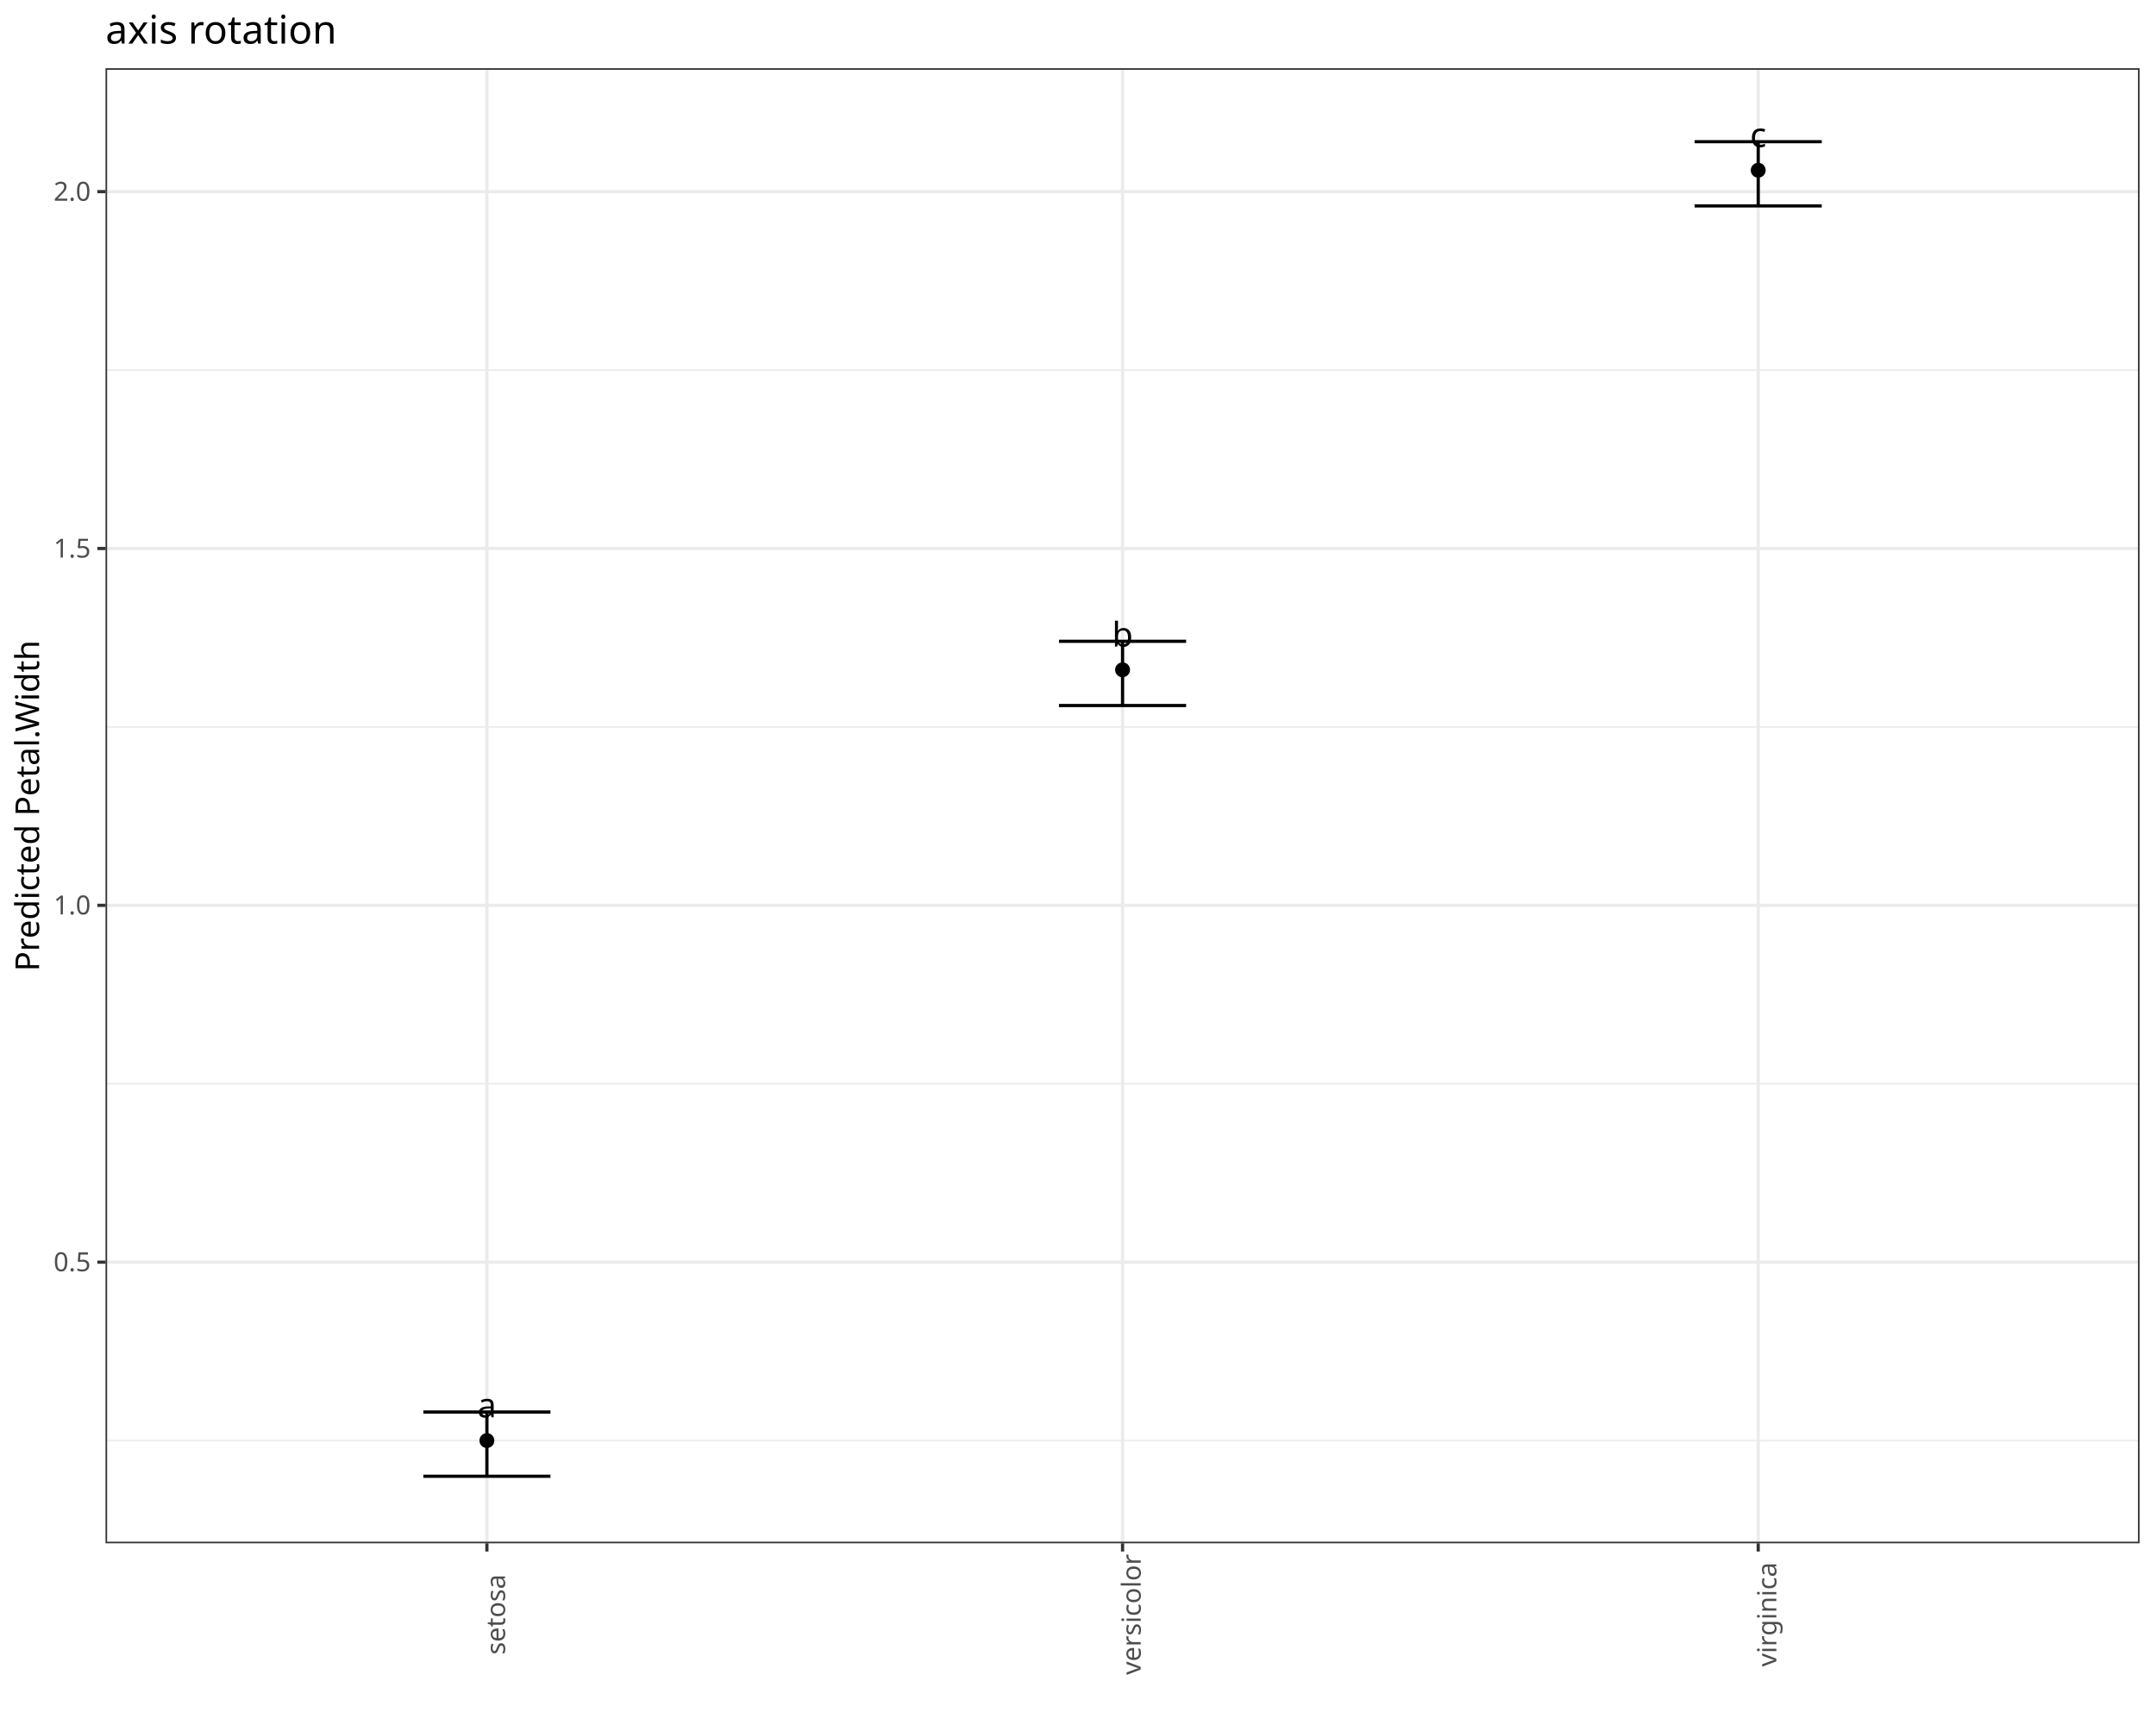
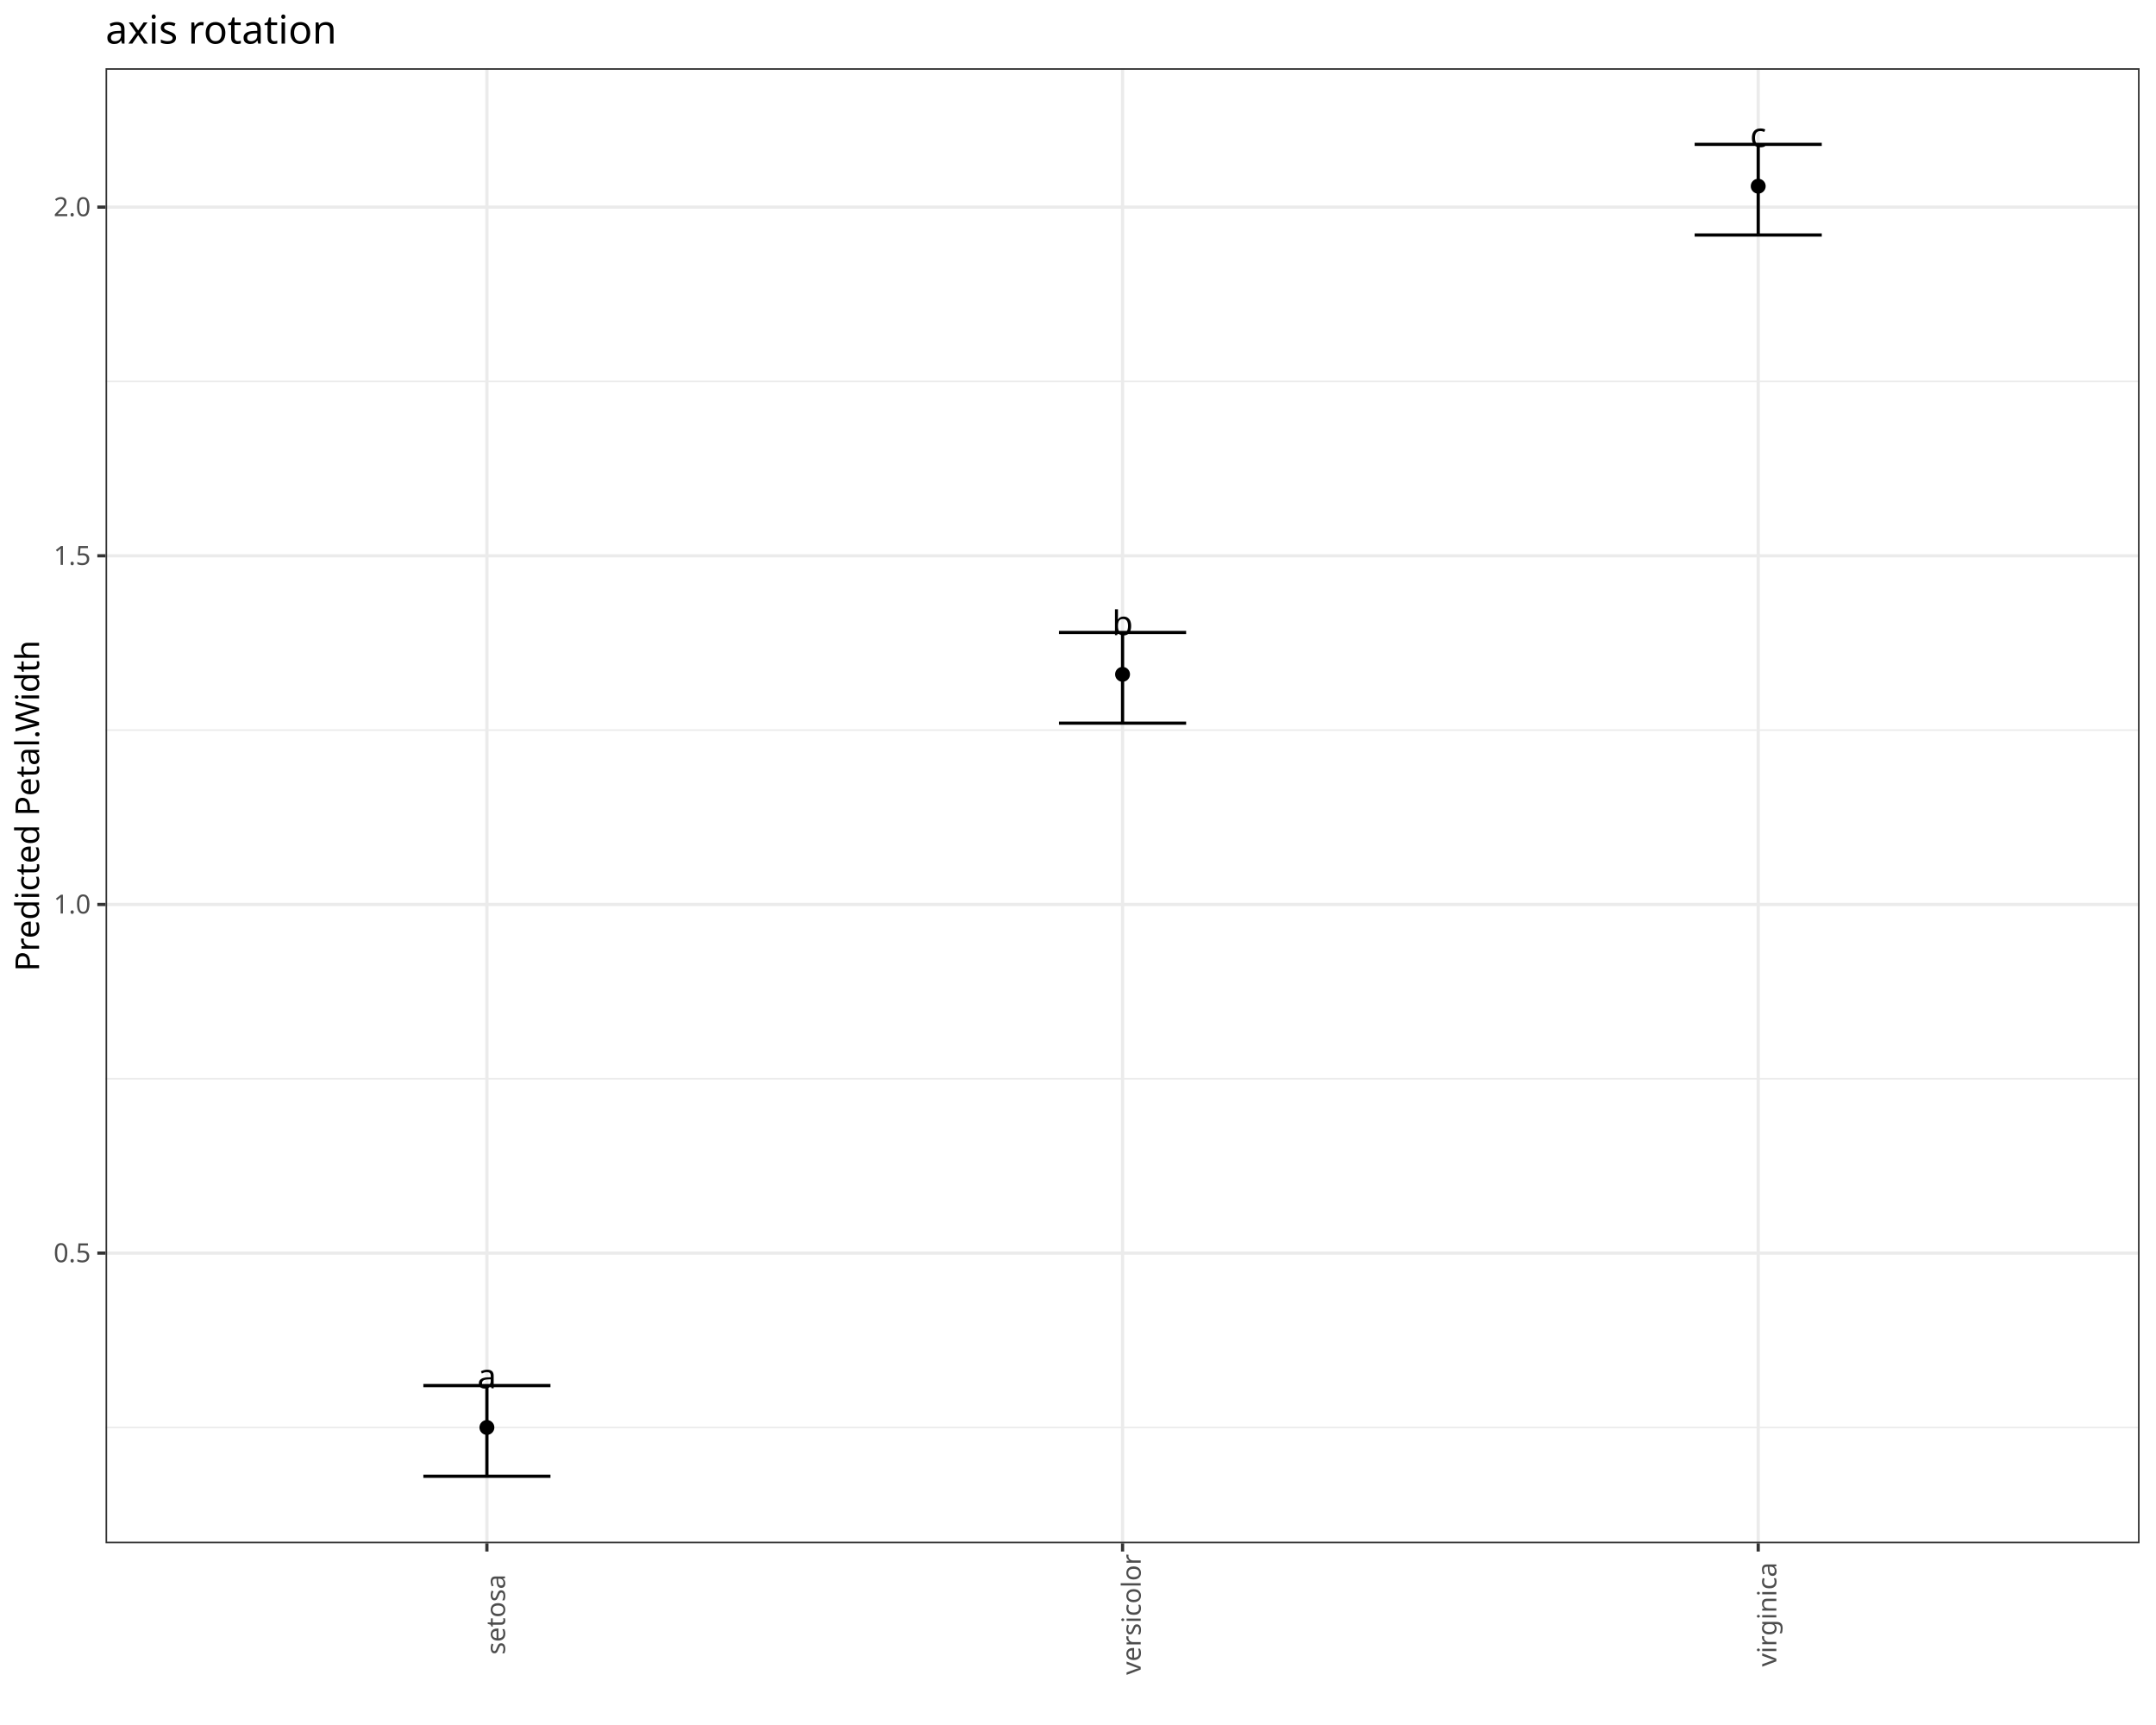
<svg xmlns="http://www.w3.org/2000/svg" class="svglite" data-engine-version="2.0" width="720.00pt" height="576.00pt" viewBox="0 0 720.00 576.00">
  <defs>
    <style type="text/css">
    .svglite line, .svglite polyline, .svglite polygon, .svglite path, .svglite rect, .svglite circle {
      fill: none;
      stroke: #000000;
      stroke-linecap: round;
      stroke-linejoin: round;
      stroke-miterlimit: 10.00;
    }
  </style>
  </defs>
  <rect width="100%" height="100%" style="stroke: none; fill: #FFFFFF;" />
  <defs>
    <clipPath id="cpMC4wMHw3MjAuMDB8MC4wMHw1NzYuMDA=">
      <rect x="0.00" y="0.00" width="720.00" height="576.00" />
    </clipPath>
  </defs>
  <g clip-path="url(#cpMC4wMHw3MjAuMDB8MC4wMHw1NzYuMDA=)">
    <rect x="0.00" y="0.00" width="720.00" height="576.00" style="stroke-width: 1.07; stroke: #FFFFFF; fill: #FFFFFF;" />
  </g>
  <defs>
    <clipPath id="cpMzUuMjR8NzE0LjUyfDIyLjc4fDUxNS4zMw==">
      <rect x="35.24" y="22.78" width="679.28" height="492.55" />
    </clipPath>
  </defs>
  <g clip-path="url(#cpMzUuMjR8NzE0LjUyfDIyLjc4fDUxNS4zMw==)">
    <rect x="35.24" y="22.78" width="679.28" height="492.55" style="stroke-width: 1.07; stroke: none; fill: #FFFFFF;" />
-     <polyline points="35.24,481.03 714.52,481.03 " style="stroke-width: 0.53; stroke: #EBEBEB; stroke-linecap: butt;" />
-     <polyline points="35.24,361.88 714.52,361.88 " style="stroke-width: 0.53; stroke: #EBEBEB; stroke-linecap: butt;" />
-     <polyline points="35.24,242.73 714.52,242.73 " style="stroke-width: 0.53; stroke: #EBEBEB; stroke-linecap: butt;" />
-     <polyline points="35.24,123.57 714.52,123.57 " style="stroke-width: 0.53; stroke: #EBEBEB; stroke-linecap: butt;" />
-     <polyline points="35.24,421.45 714.52,421.45 " style="stroke-width: 1.07; stroke: #EBEBEB; stroke-linecap: butt;" />
-     <polyline points="35.24,302.30 714.52,302.30 " style="stroke-width: 1.07; stroke: #EBEBEB; stroke-linecap: butt;" />
-     <polyline points="35.24,183.15 714.52,183.15 " style="stroke-width: 1.07; stroke: #EBEBEB; stroke-linecap: butt;" />
-     <polyline points="35.24,64.00 714.52,64.00 " style="stroke-width: 1.07; stroke: #EBEBEB; stroke-linecap: butt;" />
+     <polyline points="35.24,476.65 714.52,476.65 " style="stroke-width: 0.53; stroke: #EBEBEB; stroke-linecap: butt;" />
+     <polyline points="35.24,360.22 714.52,360.22 " style="stroke-width: 0.53; stroke: #EBEBEB; stroke-linecap: butt;" />
+     <polyline points="35.24,243.79 714.52,243.79 " style="stroke-width: 0.53; stroke: #EBEBEB; stroke-linecap: butt;" />
+     <polyline points="35.24,127.37 714.52,127.37 " style="stroke-width: 0.53; stroke: #EBEBEB; stroke-linecap: butt;" />
+     <polyline points="35.24,418.43 714.52,418.43 " style="stroke-width: 1.07; stroke: #EBEBEB; stroke-linecap: butt;" />
+     <polyline points="35.24,302.01 714.52,302.01 " style="stroke-width: 1.07; stroke: #EBEBEB; stroke-linecap: butt;" />
+     <polyline points="35.24,185.58 714.52,185.58 " style="stroke-width: 1.07; stroke: #EBEBEB; stroke-linecap: butt;" />
+     <polyline points="35.24,69.16 714.52,69.16 " style="stroke-width: 1.07; stroke: #EBEBEB; stroke-linecap: butt;" />
    <polyline points="162.60,515.33 162.60,22.78 " style="stroke-width: 1.07; stroke: #EBEBEB; stroke-linecap: butt;" />
    <polyline points="374.88,515.33 374.88,22.78 " style="stroke-width: 1.07; stroke: #EBEBEB; stroke-linecap: butt;" />
    <polyline points="587.16,515.33 587.16,22.78 " style="stroke-width: 1.07; stroke: #EBEBEB; stroke-linecap: butt;" />
-     <circle cx="162.60" cy="481.03" r="2.49" style="stroke-width: 0.71; stroke: none; fill: #000000;" />
-     <circle cx="374.88" cy="223.66" r="2.49" style="stroke-width: 0.71; stroke: none; fill: #000000;" />
-     <circle cx="587.16" cy="56.85" r="2.49" style="stroke-width: 0.71; stroke: none; fill: #000000;" />
-     <polyline points="141.38,471.50 183.83,471.50 " style="stroke-width: 1.07; stroke-linecap: butt;" />
-     <polyline points="162.60,471.50 162.60,492.94 " style="stroke-width: 1.07; stroke-linecap: butt;" />
+     <circle cx="162.60" cy="476.65" r="2.49" style="stroke-width: 0.71; stroke: none; fill: #000000;" />
+     <circle cx="374.88" cy="225.17" r="2.49" style="stroke-width: 0.71; stroke: none; fill: #000000;" />
+     <circle cx="587.16" cy="62.17" r="2.49" style="stroke-width: 0.71; stroke: none; fill: #000000;" />
+     <polyline points="141.38,462.67 183.83,462.67 " style="stroke-width: 1.07; stroke-linecap: butt;" />
+     <polyline points="162.60,462.67 162.60,492.94 " style="stroke-width: 1.07; stroke-linecap: butt;" />
    <polyline points="141.38,492.94 183.83,492.94 " style="stroke-width: 1.07; stroke-linecap: butt;" />
-     <polyline points="353.65,214.13 396.11,214.13 " style="stroke-width: 1.07; stroke-linecap: butt;" />
-     <polyline points="374.88,214.13 374.88,235.58 " style="stroke-width: 1.07; stroke-linecap: butt;" />
-     <polyline points="353.65,235.58 396.11,235.58 " style="stroke-width: 1.07; stroke-linecap: butt;" />
-     <polyline points="565.93,47.32 608.38,47.32 " style="stroke-width: 1.07; stroke-linecap: butt;" />
-     <polyline points="587.16,47.32 587.16,68.76 " style="stroke-width: 1.07; stroke-linecap: butt;" />
-     <polyline points="565.93,68.76 608.38,68.76 " style="stroke-width: 1.07; stroke-linecap: butt;" />
-     <text x="162.60" y="473.27" text-anchor="middle" style="font-size: 11.38px; font-family: sans;" textLength="6.33px" lengthAdjust="spacingAndGlyphs">a</text>
-     <text x="374.88" y="215.90" text-anchor="middle" style="font-size: 11.38px; font-family: sans;" textLength="6.33px" lengthAdjust="spacingAndGlyphs">b</text>
+     <polyline points="353.65,211.19 396.11,211.19 " style="stroke-width: 1.07; stroke-linecap: butt;" />
+     <polyline points="374.88,211.19 374.88,241.47 " style="stroke-width: 1.07; stroke-linecap: butt;" />
+     <polyline points="353.65,241.47 396.11,241.47 " style="stroke-width: 1.07; stroke-linecap: butt;" />
+     <polyline points="565.93,48.20 608.38,48.20 " style="stroke-width: 1.07; stroke-linecap: butt;" />
+     <polyline points="587.16,48.20 587.16,78.47 " style="stroke-width: 1.07; stroke-linecap: butt;" />
+     <polyline points="565.93,78.47 608.38,78.47 " style="stroke-width: 1.07; stroke-linecap: butt;" />
+     <text x="162.60" y="463.56" text-anchor="middle" style="font-size: 11.38px; font-family: sans;" textLength="6.33px" lengthAdjust="spacingAndGlyphs">a</text>
+     <text x="374.88" y="212.08" text-anchor="middle" style="font-size: 11.38px; font-family: sans;" textLength="6.33px" lengthAdjust="spacingAndGlyphs">b</text>
    <text x="587.16" y="49.09" text-anchor="middle" style="font-size: 11.38px; font-family: sans;" textLength="5.70px" lengthAdjust="spacingAndGlyphs">c</text>
    <rect x="35.24" y="22.78" width="679.28" height="492.55" style="stroke-width: 1.07; stroke: #333333;" />
  </g>
  <g clip-path="url(#cpMC4wMHw3MjAuMDB8MC4wMHw1NzYuMDA=)">
-     <text x="30.31" y="424.48" text-anchor="end" style="font-size: 8.80px; fill: #4D4D4D; font-family: sans;" textLength="12.23px" lengthAdjust="spacingAndGlyphs">0.5</text>
-     <text x="30.31" y="305.33" text-anchor="end" style="font-size: 8.80px; fill: #4D4D4D; font-family: sans;" textLength="12.23px" lengthAdjust="spacingAndGlyphs">1.0</text>
-     <text x="30.31" y="186.18" text-anchor="end" style="font-size: 8.80px; fill: #4D4D4D; font-family: sans;" textLength="12.23px" lengthAdjust="spacingAndGlyphs">1.5</text>
-     <text x="30.31" y="67.03" text-anchor="end" style="font-size: 8.80px; fill: #4D4D4D; font-family: sans;" textLength="12.23px" lengthAdjust="spacingAndGlyphs">2.0</text>
-     <polyline points="32.50,421.45 35.24,421.45 " style="stroke-width: 1.07; stroke: #333333; stroke-linecap: butt;" />
-     <polyline points="32.50,302.30 35.24,302.30 " style="stroke-width: 1.07; stroke: #333333; stroke-linecap: butt;" />
-     <polyline points="32.50,183.15 35.24,183.15 " style="stroke-width: 1.07; stroke: #333333; stroke-linecap: butt;" />
-     <polyline points="32.50,64.00 35.24,64.00 " style="stroke-width: 1.07; stroke: #333333; stroke-linecap: butt;" />
+     <text x="30.31" y="421.46" text-anchor="end" style="font-size: 8.80px; fill: #4D4D4D; font-family: sans;" textLength="12.23px" lengthAdjust="spacingAndGlyphs">0.5</text>
+     <text x="30.31" y="305.03" text-anchor="end" style="font-size: 8.80px; fill: #4D4D4D; font-family: sans;" textLength="12.23px" lengthAdjust="spacingAndGlyphs">1.0</text>
+     <text x="30.31" y="188.61" text-anchor="end" style="font-size: 8.80px; fill: #4D4D4D; font-family: sans;" textLength="12.23px" lengthAdjust="spacingAndGlyphs">1.5</text>
+     <text x="30.31" y="72.18" text-anchor="end" style="font-size: 8.80px; fill: #4D4D4D; font-family: sans;" textLength="12.23px" lengthAdjust="spacingAndGlyphs">2.0</text>
+     <polyline points="32.50,418.43 35.24,418.43 " style="stroke-width: 1.07; stroke: #333333; stroke-linecap: butt;" />
+     <polyline points="32.50,302.01 35.24,302.01 " style="stroke-width: 1.07; stroke: #333333; stroke-linecap: butt;" />
+     <polyline points="32.50,185.58 35.24,185.58 " style="stroke-width: 1.07; stroke: #333333; stroke-linecap: butt;" />
+     <polyline points="32.50,69.16 35.24,69.16 " style="stroke-width: 1.07; stroke: #333333; stroke-linecap: butt;" />
    <polyline points="162.60,518.07 162.60,515.33 " style="stroke-width: 1.07; stroke: #333333; stroke-linecap: butt;" />
    <polyline points="374.88,518.07 374.88,515.33 " style="stroke-width: 1.07; stroke: #333333; stroke-linecap: butt;" />
    <polyline points="587.16,518.07 587.16,515.33 " style="stroke-width: 1.07; stroke: #333333; stroke-linecap: butt;" />
    <text transform="translate(168.66,539.10) rotate(-90)" text-anchor="middle" style="font-size: 8.80px; fill: #4D4D4D; font-family: sans;" textLength="25.94px" lengthAdjust="spacingAndGlyphs">setosa</text>
    <text transform="translate(380.94,539.10) rotate(-90)" text-anchor="middle" style="font-size: 8.80px; fill: #4D4D4D; font-family: sans;" textLength="37.66px" lengthAdjust="spacingAndGlyphs">versicolor</text>
    <text transform="translate(593.21,539.10) rotate(-90)" text-anchor="middle" style="font-size: 8.80px; fill: #4D4D4D; font-family: sans;" textLength="32.28px" lengthAdjust="spacingAndGlyphs">virginica</text>
    <text transform="translate(13.05,269.06) rotate(-90)" text-anchor="middle" style="font-size: 11.00px; font-family: sans;" textLength="105.78px" lengthAdjust="spacingAndGlyphs">Predicted Petal.Width</text>
    <text x="35.24" y="14.56" style="font-size: 13.20px; font-family: sans;" textLength="71.18px" lengthAdjust="spacingAndGlyphs">axis rotation</text>
  </g>
</svg>
